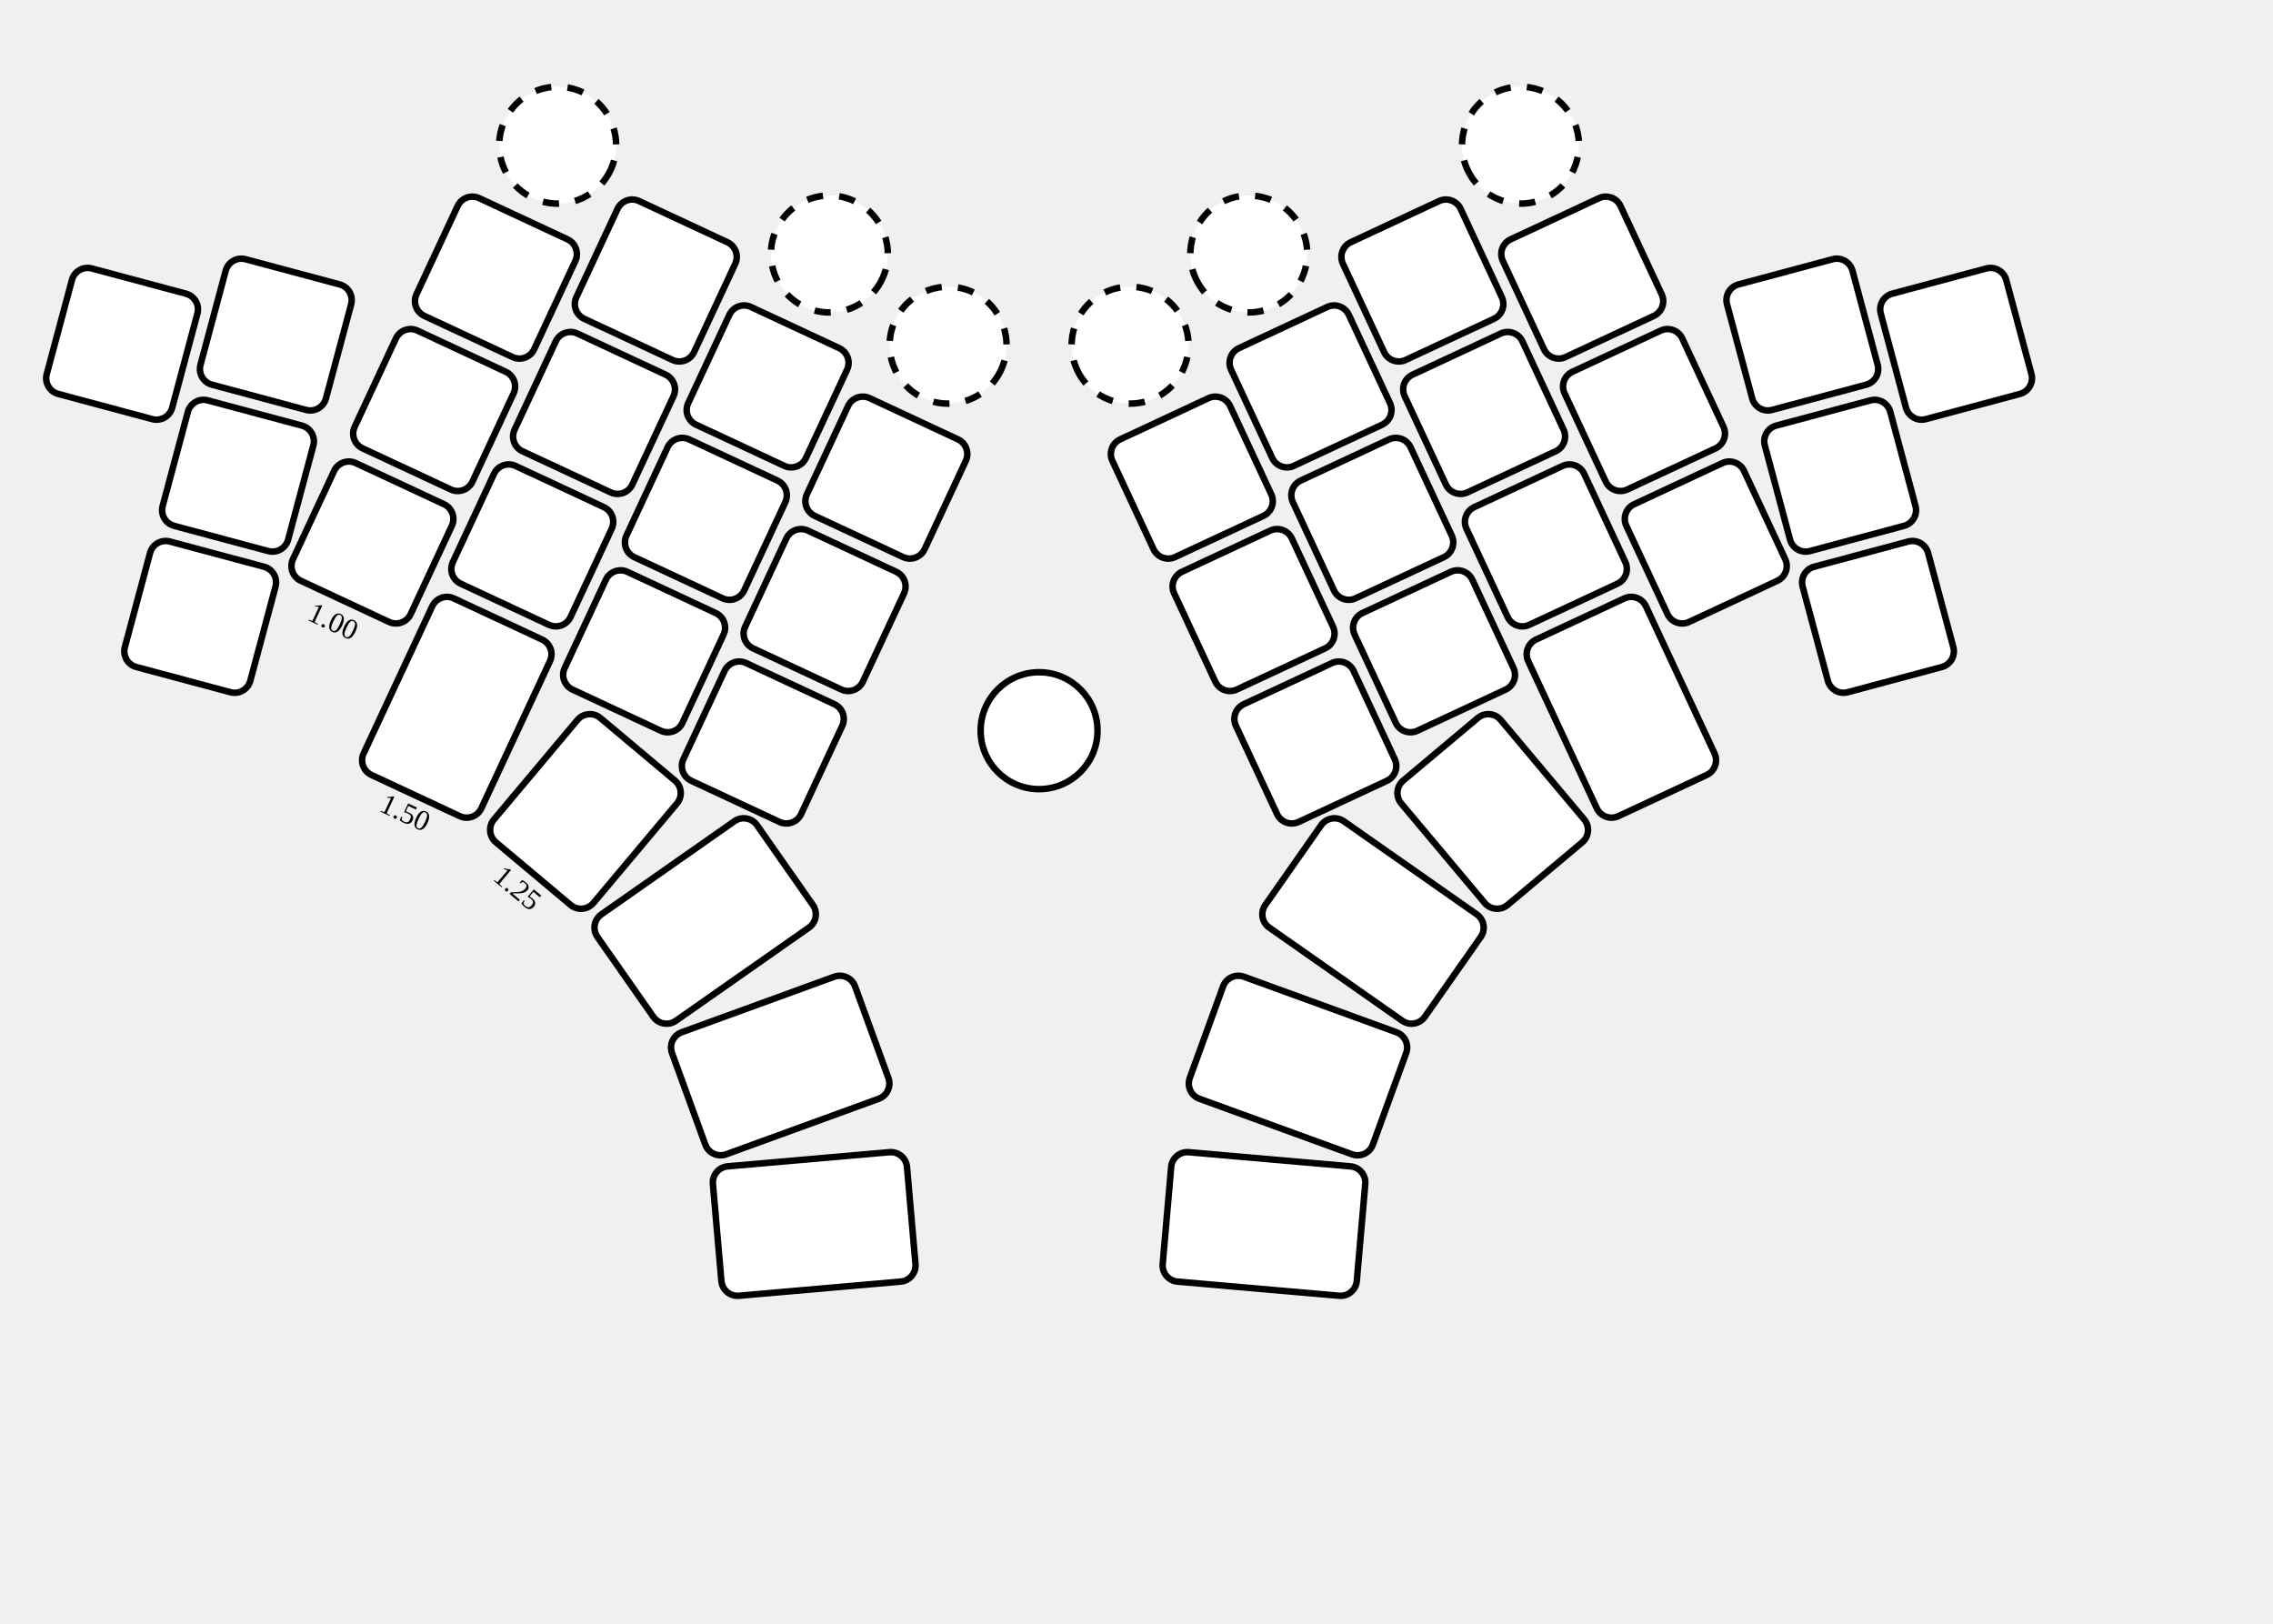
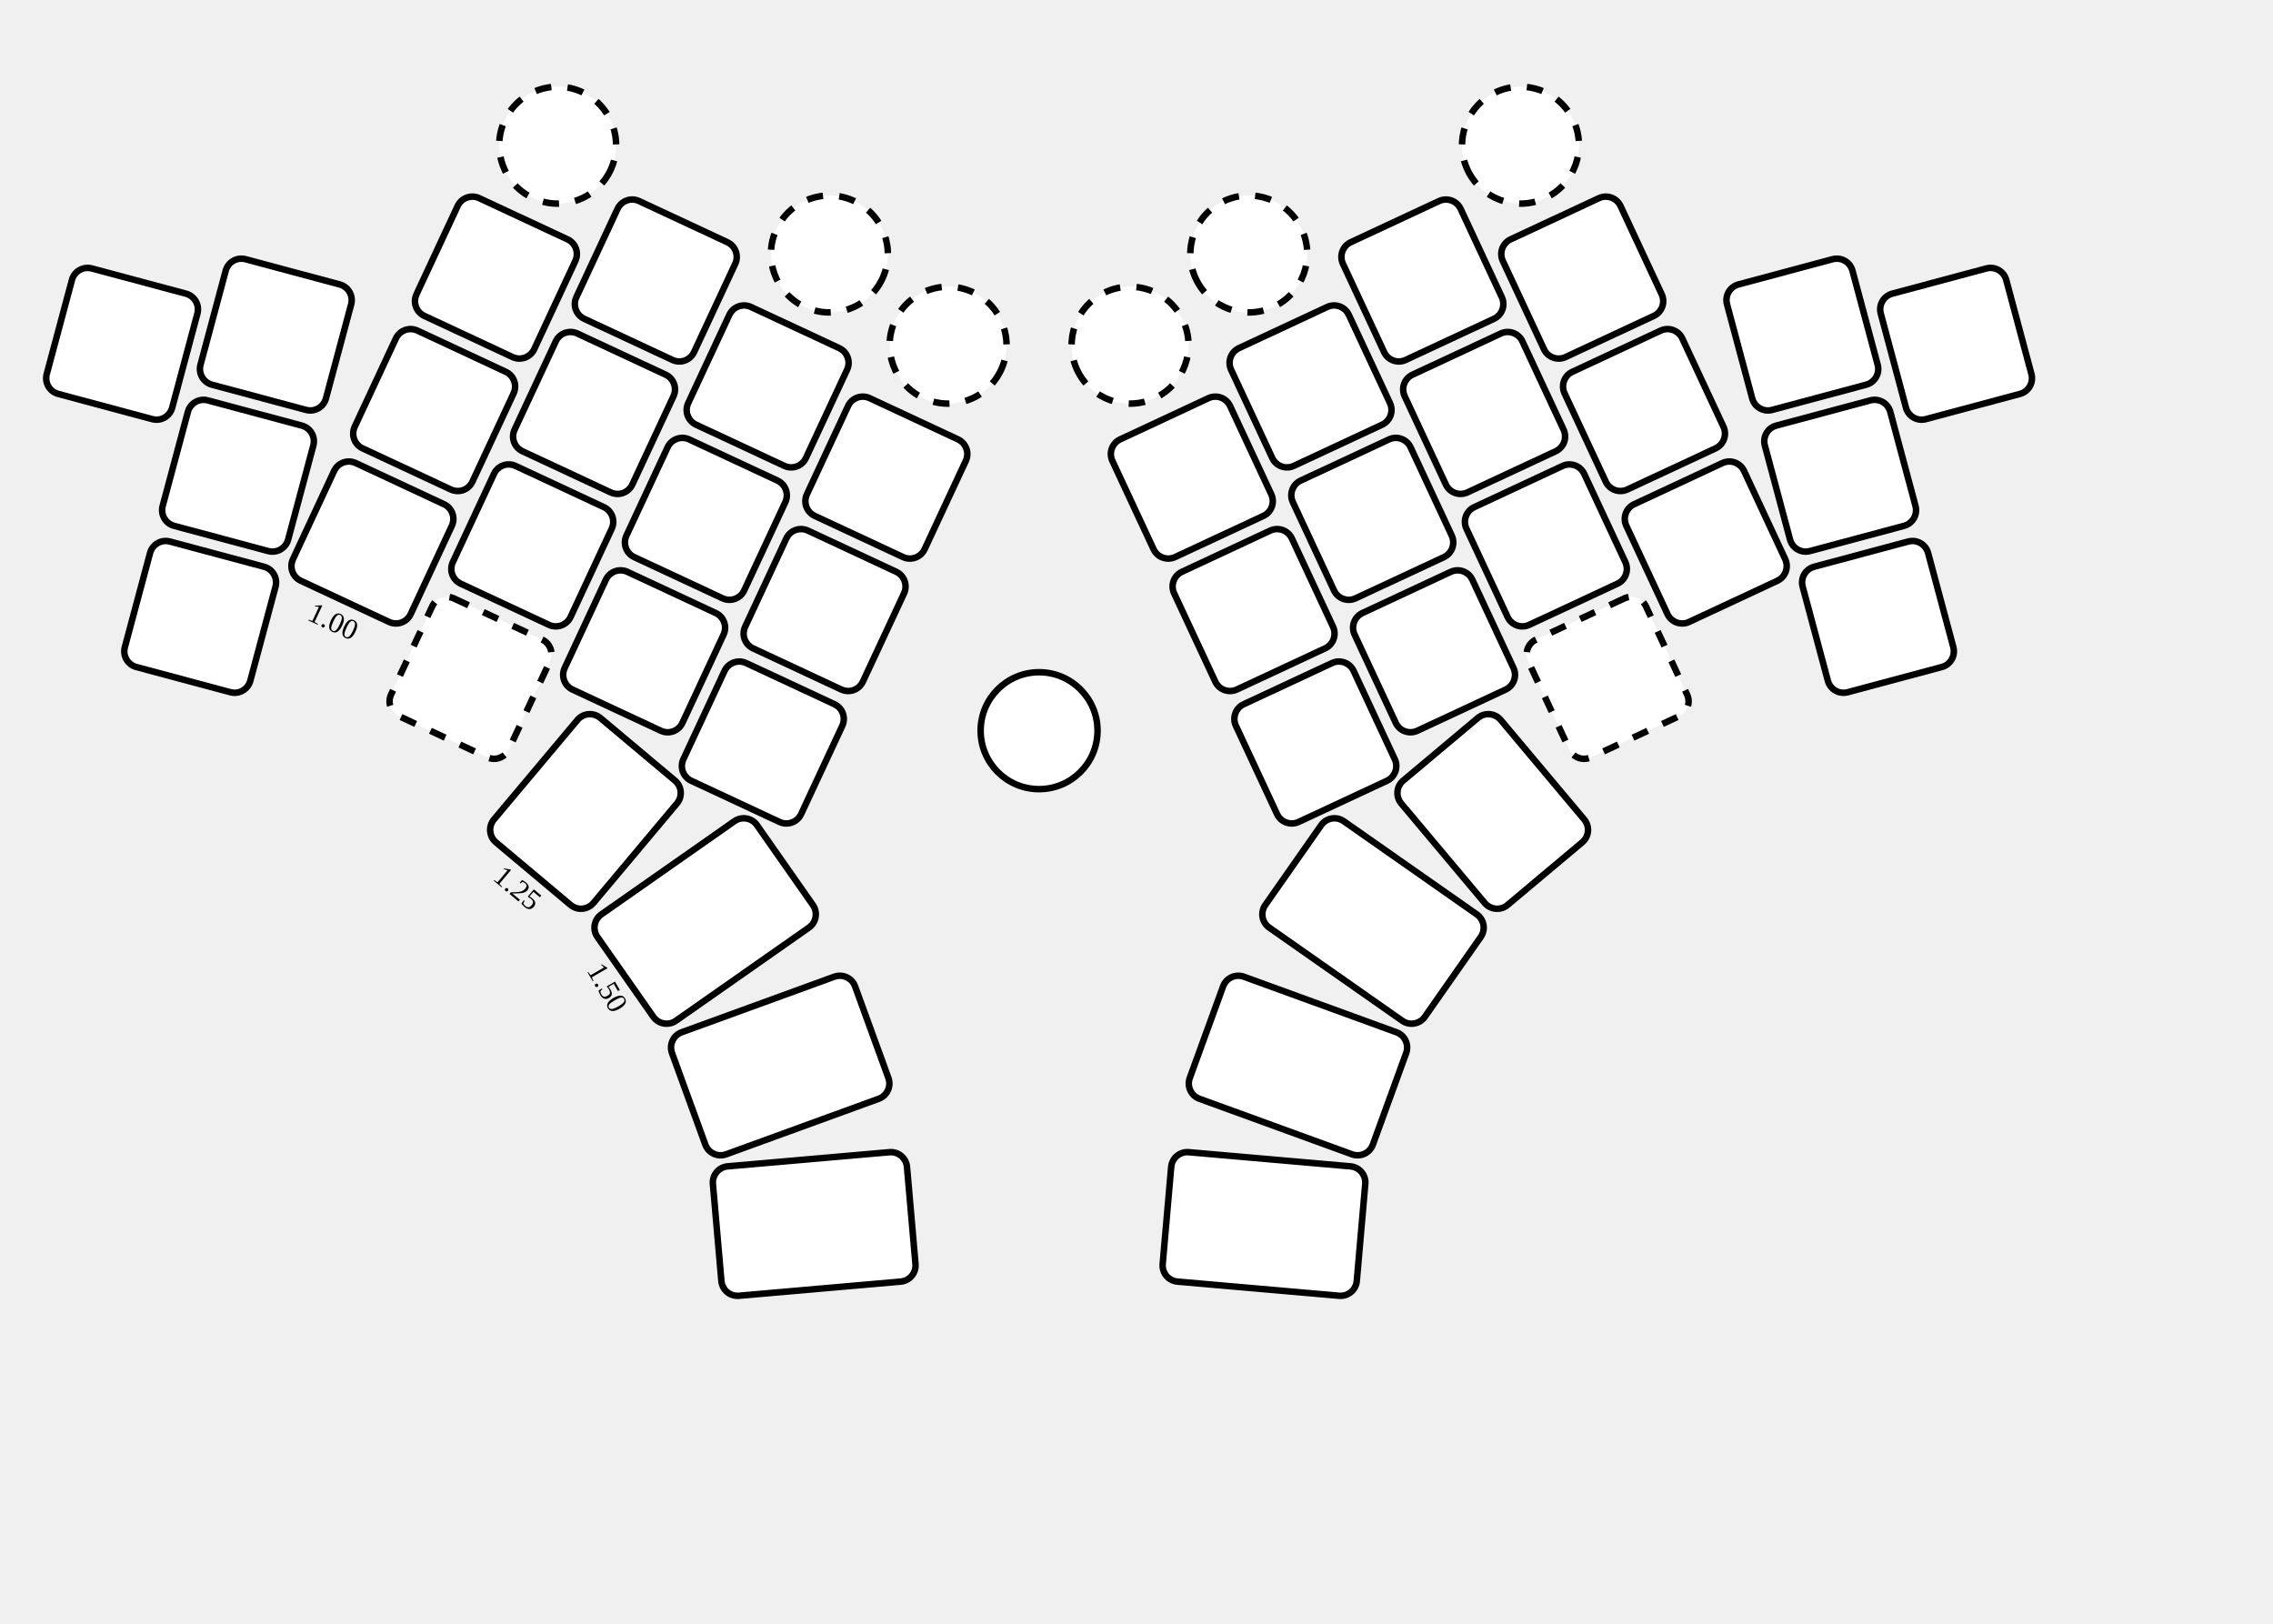
<svg xmlns="http://www.w3.org/2000/svg" version="1.1" width="700" height="500">
  <defs>
    <g id="long-column" stroke="black" stroke-width="2" fill="white">
      <rect x="0" y="0" width="40" height="40" rx="5" ry="5" />
      <rect x="0" y="45" width="40" height="40" rx="5" ry="5" />
      <rect x="0" y="90" width="40" height="40" rx="5" ry="5" />
-       <rect x="0" y="135" width="40" height="60" rx="5" ry="5" />
+       <rect x="0" y="135" width="40" height="40" rx="5" ry="5" stroke-dasharray="5,5" />
    </g>
    <g id="short-column" stroke="black" stroke-width="2" fill="white">
      <circle cx="20" cy="20" r="18" stroke-dasharray="5,5" />
      <rect x="0" y="45" width="40" height="40" rx="5" ry="5" />
      <rect x="0" y="90" width="40" height="40" rx="5" ry="5" />
      <rect x="0" y="135" width="40" height="40" rx="5" ry="5" />
    </g>
    <g id="tetris-column" stroke="black" stroke-width="2" fill="white">
      <rect x="-45" y="60" width="40" height="40" rx="5" ry="5" />
      <rect x="0" y="45" width="40" height="40" rx="5" ry="5" />
      <rect x="0" y="90" width="40" height="40" rx="5" ry="5" />
      <rect x="0" y="135" width="40" height="40" rx="5" ry="5" />
    </g>
    <g id="left-hand" stroke="black" stroke-width="2" fill="white">
      <use href="#tetris-column" transform="translate(40,9) rotate(-10)" />
      <use href="#short-column" transform="translate(105,-40)" />
      <use href="#long-column" transform="translate(150,-15)" />
      <use href="#short-column" transform="translate(195,-45)" />
      <use href="#short-column" transform="translate(240,-35)" />
      <rect x="234" y="75" width="40" height="50" rx="5" ry="5" transform="rotate(15)" />
      <rect x="300" y="-10" width="40" height="60" rx="5" ry="5" transform="rotate(30)" />
      <rect x="344" y="-100" width="40" height="60" rx="5" ry="5" transform="rotate(45)" />
      <rect x="363" y="-198" width="40" height="60" rx="5" ry="5" transform="rotate(60)" />
    </g>
  </defs>
  <use href="#left-hand" transform="translate(50,10) rotate(25)" />
  <circle cx="320" cy="225" r="18" stroke="black" stroke-width="2" fill="white" />
  <use href="#left-hand" transform="translate(590,10) scale(-1,1) rotate(25)" />
  <g font-size="9" fill="black">
    <text x="166" y="133" transform="rotate(25)">1.00</text>
-     <text x="211" y="177" transform="rotate(25)">1.50</text>
    <text x="290" y="110" transform="rotate(40)">1.25</text>
+     <text x="349" y="-7" transform="rotate(60)">1.50</text>
  </g>
</svg>
